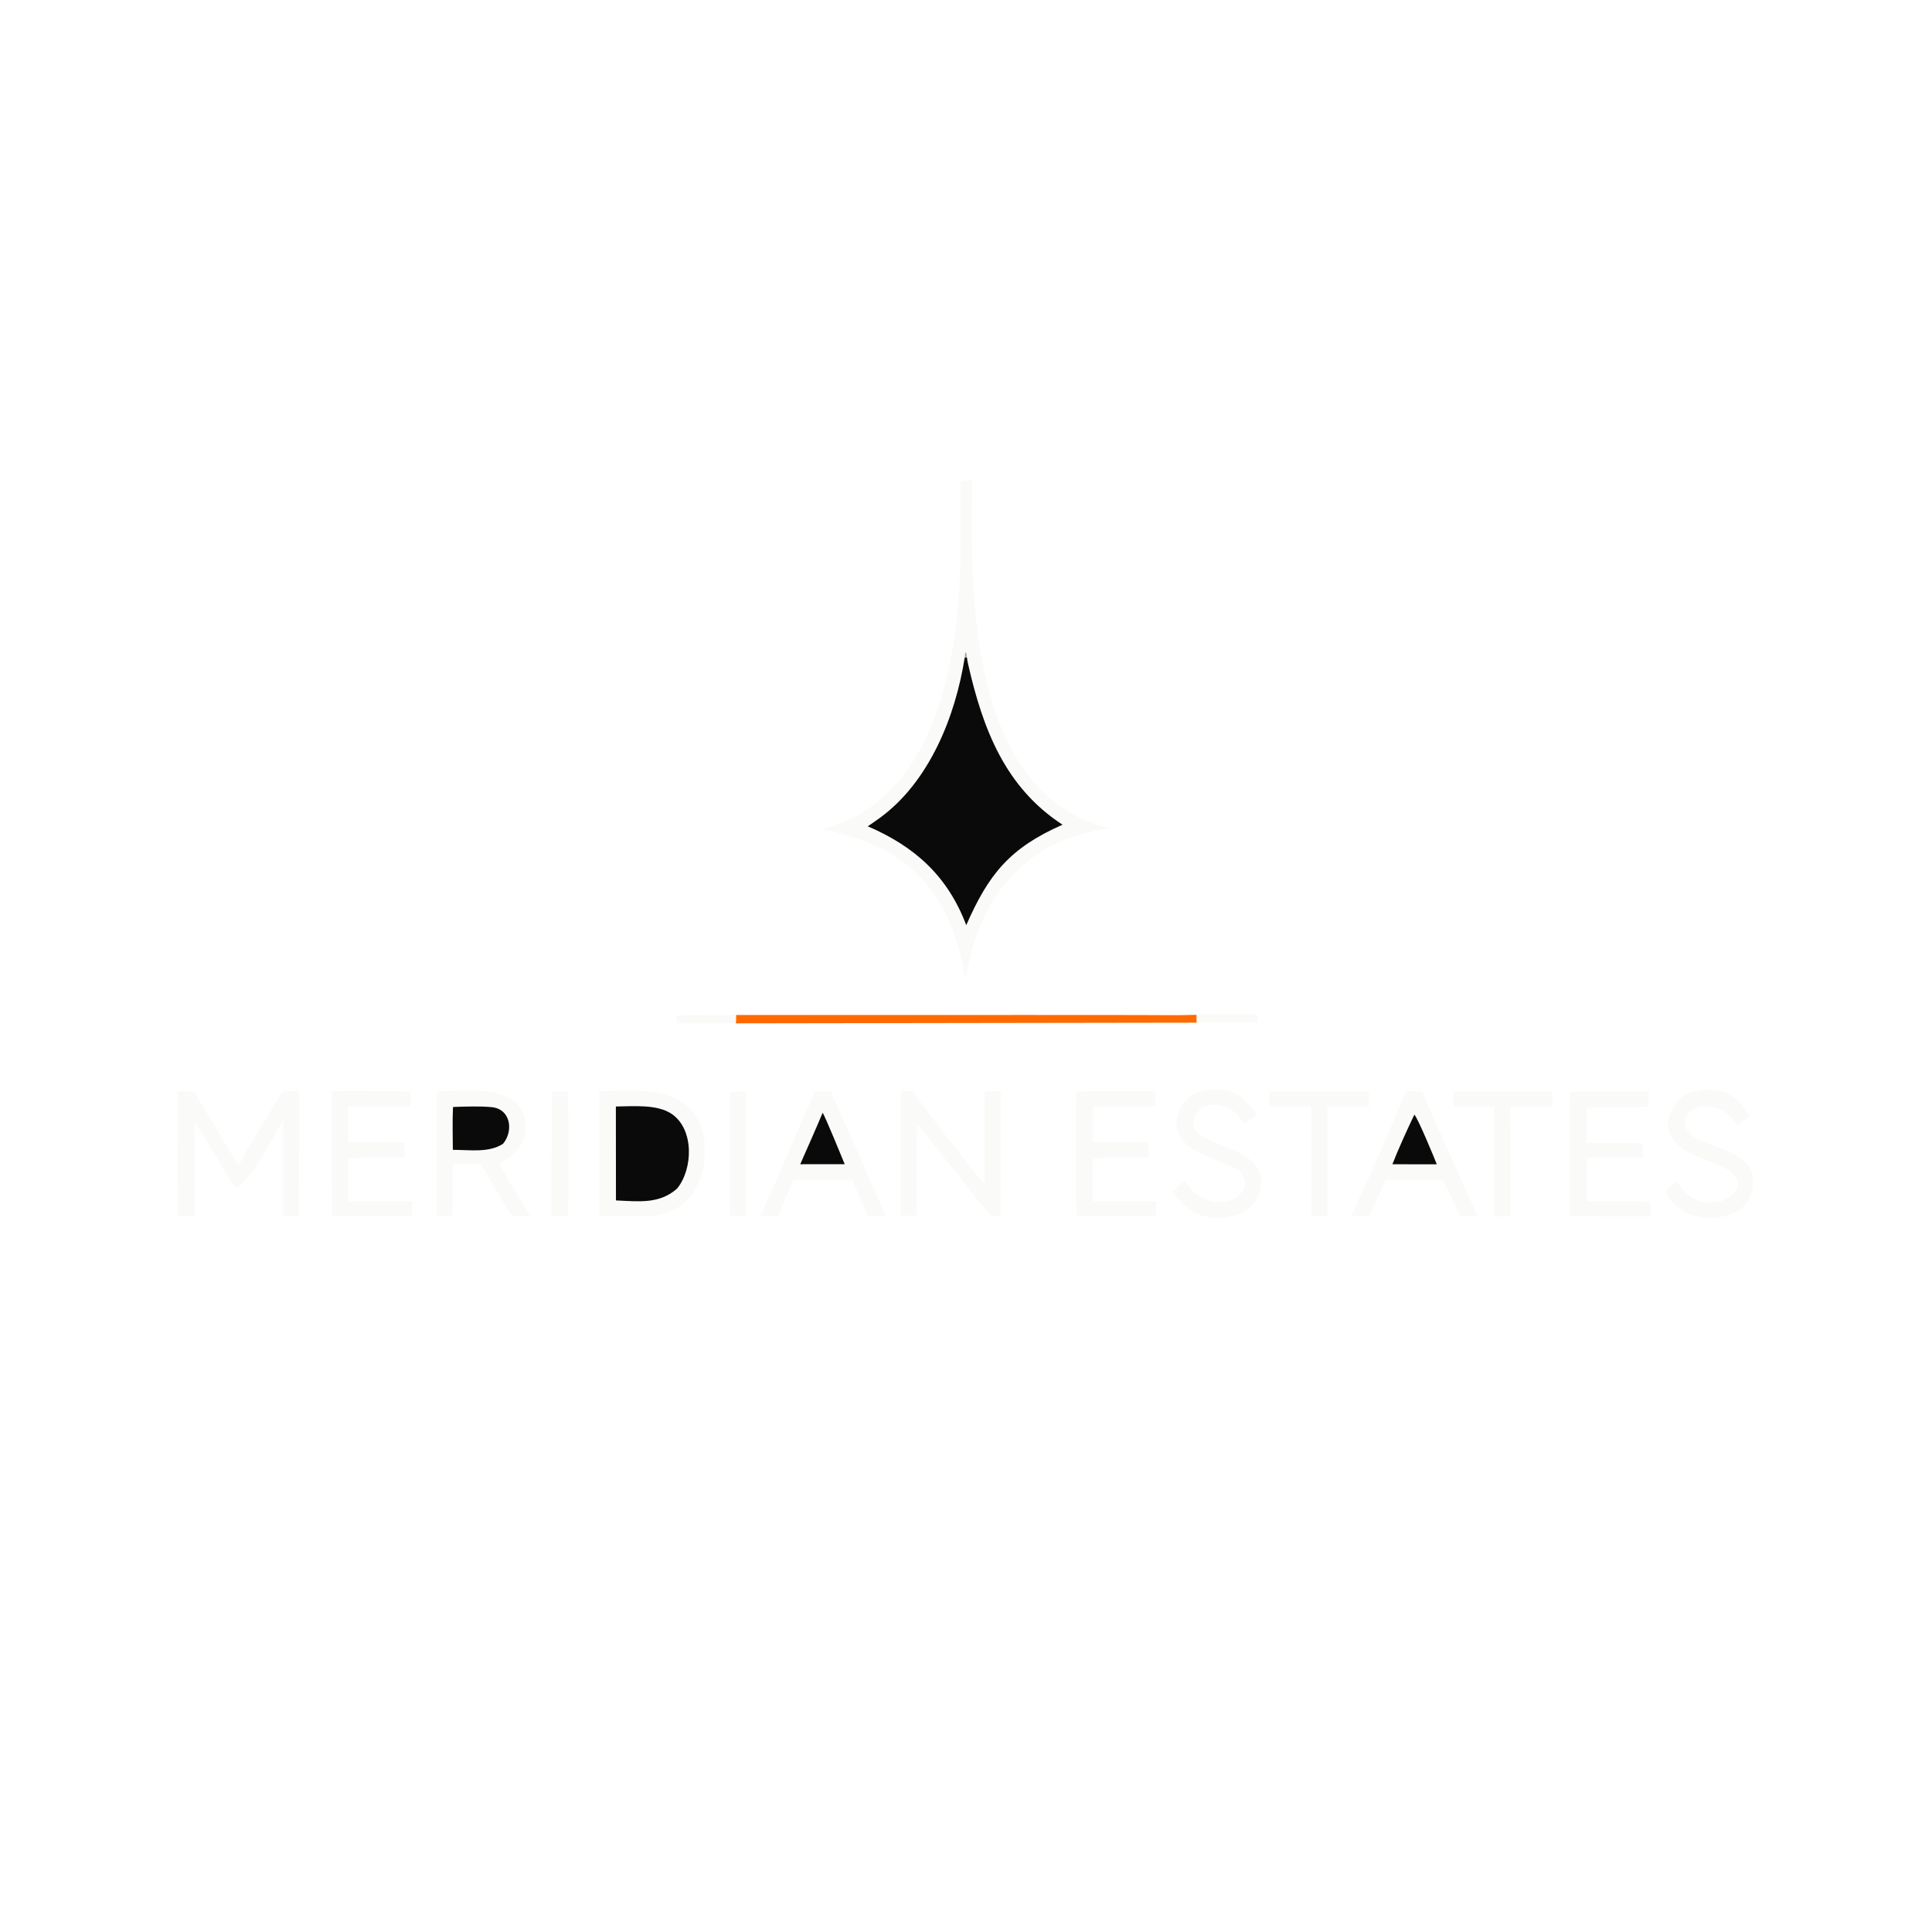
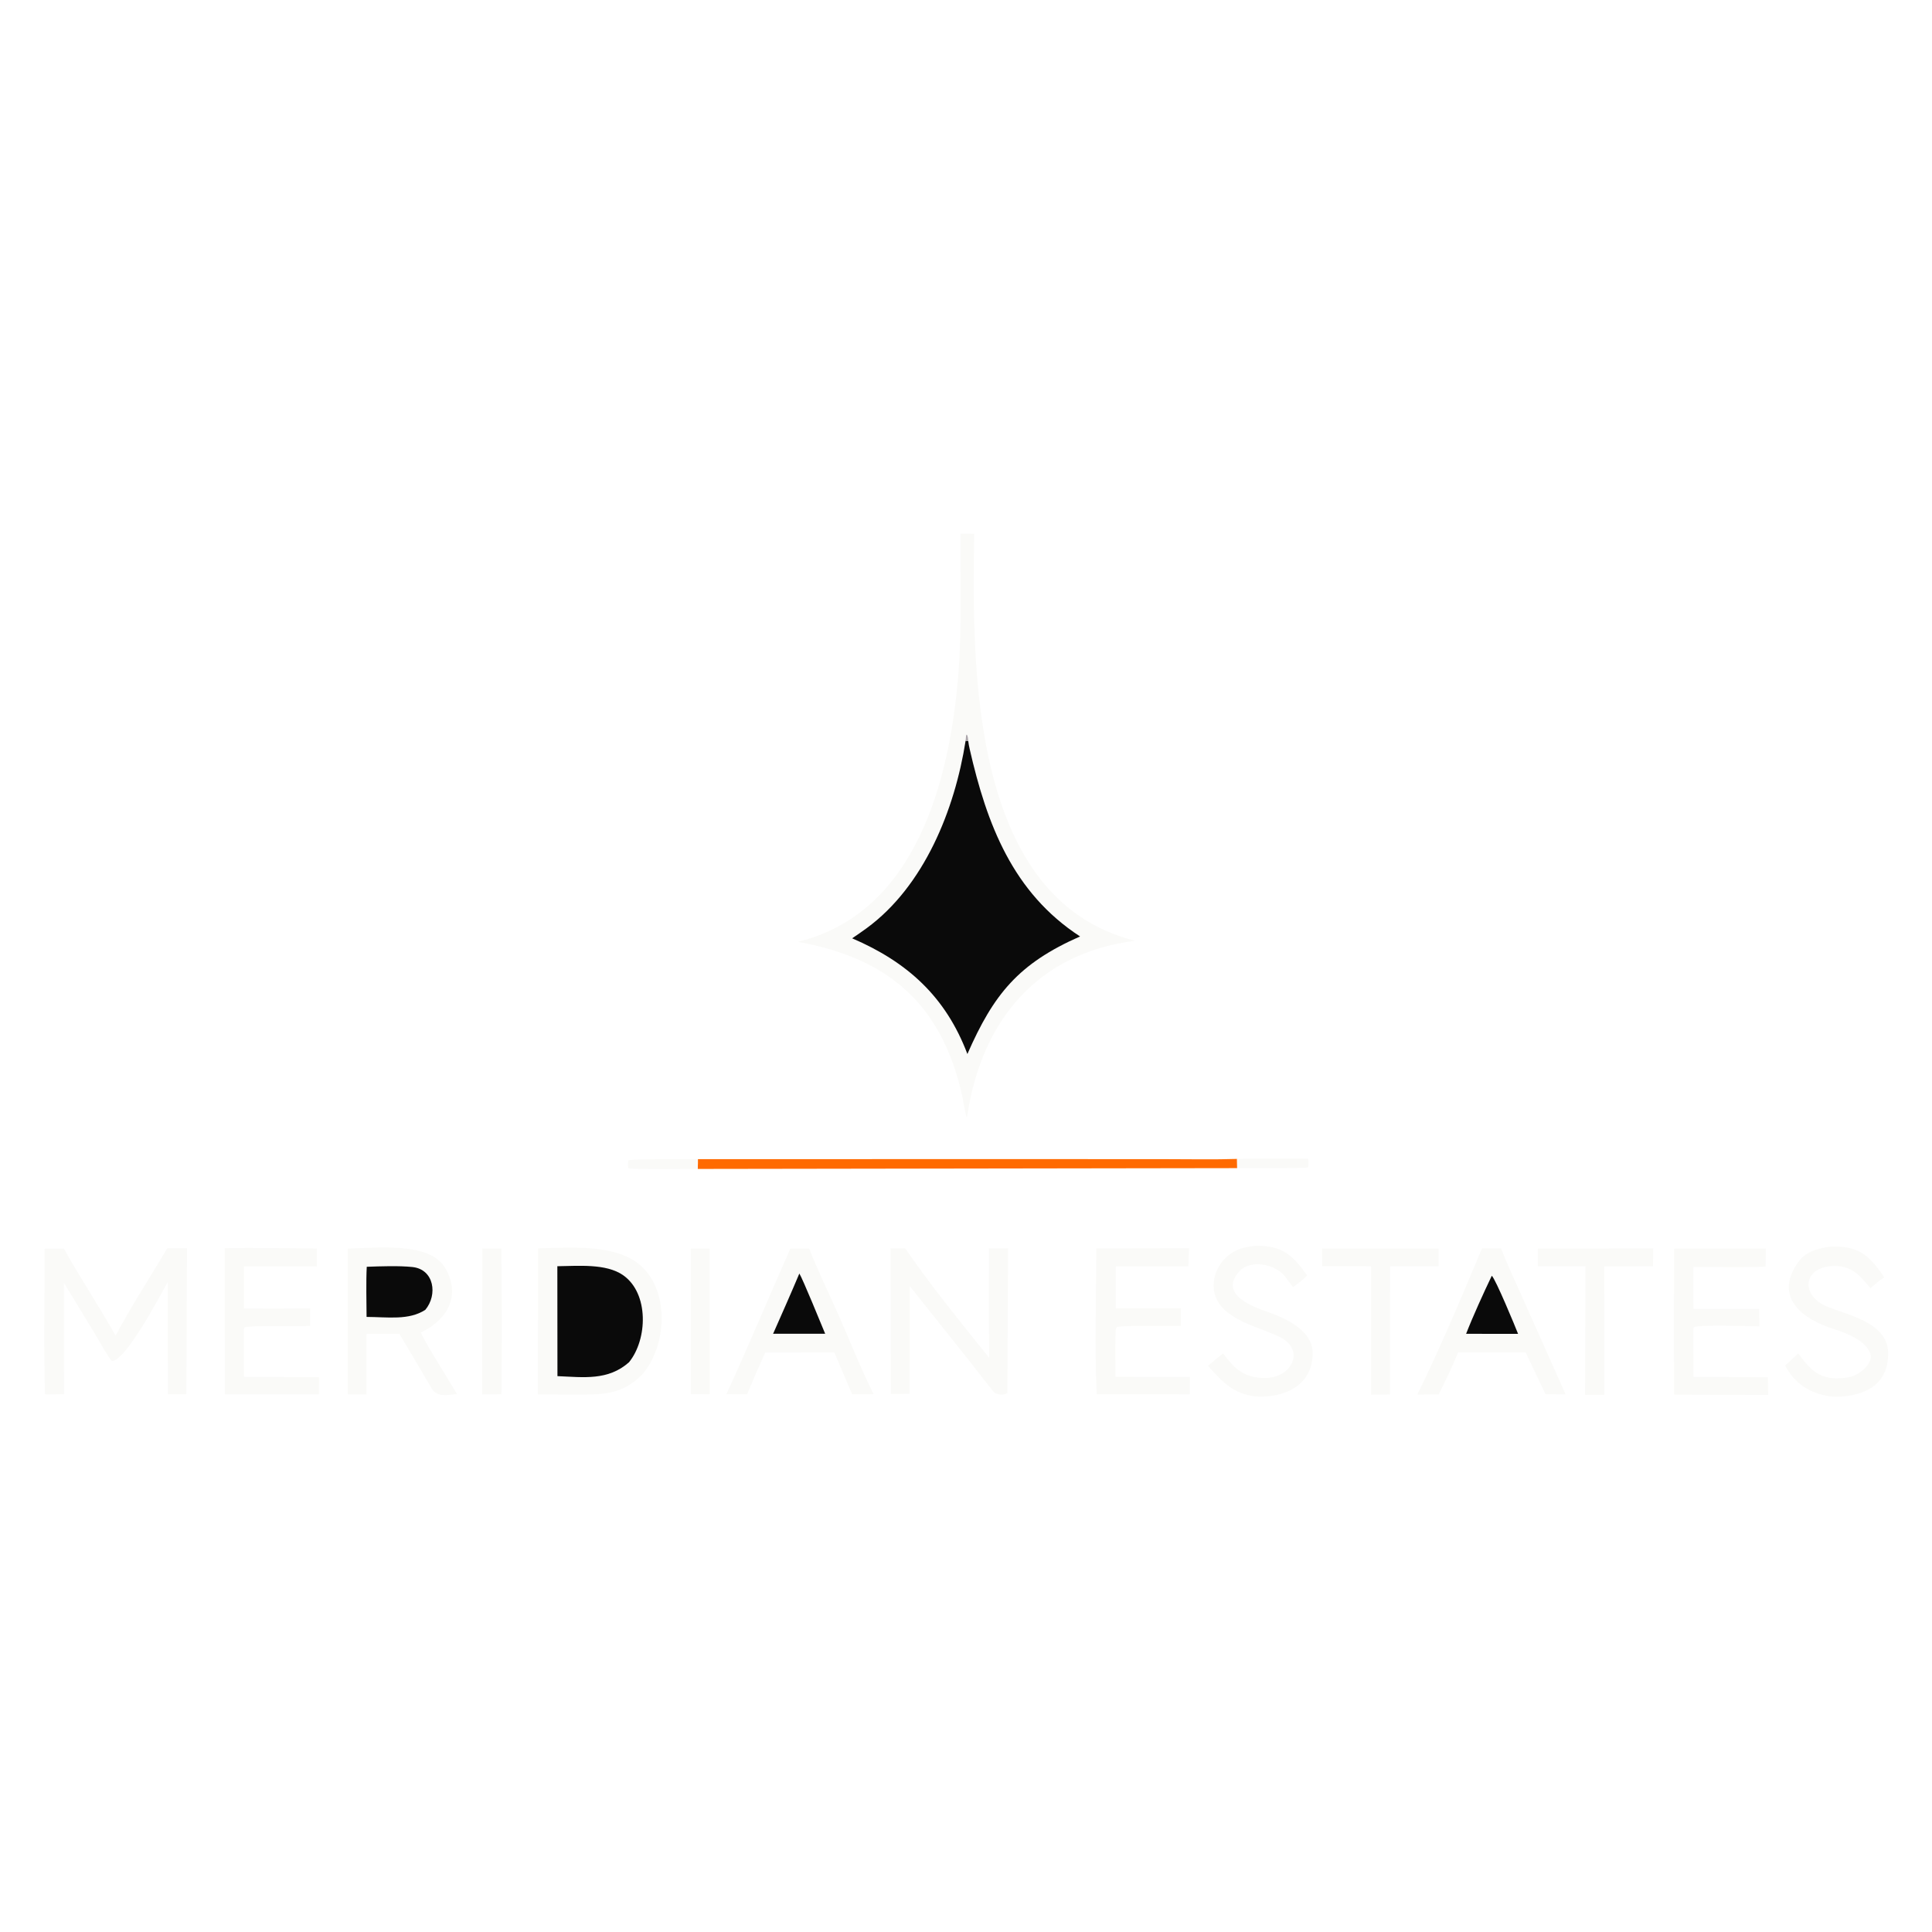
- <svg xmlns="http://www.w3.org/2000/svg" width="1024" height="1024" viewBox="0 0 1024 1024">
+ <svg xmlns="http://www.w3.org/2000/svg" width="1024" height="1024" viewBox="74 235 875 431">
  <path fill="#fafaf8" d="m509.006 254.702 6.224.056c-1.034 60.865-1.816 165.715 72.917 184.334-44.005 5.421-69.464 35.929-76.016 78.798l-.301 1.221c-.32-.23-1.786-8.591-2.088-9.943-9.278-41.524-33.624-62.328-74.424-69.612 53.694-13.057 68.926-73.503 72.742-121.512 1.633-20.549.763-42.62.946-63.342" />
  <path fill="#0a0a0a" d="m511.319 348.501 1.189.056c.11 1.168.386 2.496.65 3.653 7.775 34.038 19.491 65.044 50 84.902-27.825 12.264-39.113 26.055-51.026 53.247-9.835-26.004-27.224-41.671-52.191-52.398a226 226 0 0 0 6.497-4.534c26.124-19.117 39.985-53.731 44.881-84.926" />
  <path fill="#aaa4aa" d="M511.319 348.501q.053-.483.101-.965c.02-.224.032-.45.052-.674.026-.292.047-.878.262-1.107.019-.02.048-.027.072-.041.59.372.628 2.239.702 2.843z" />
  <path fill="#fafaf8" d="M317.68 578.381c14.262-.286 35.332-2.24 46.616 7.919 13.145 11.834 11.666 36.6.391 49.413-9.334 9.147-17.965 8.912-30.166 8.893l-16.933-.066z" />
  <path fill="#0a0a0a" d="M326.423 586.469c9.253-.081 22.057-1.35 29.795 4.073 11.758 8.238 11.092 29.06 2.651 39.431-9.493 8.392-20.516 6.769-32.401 6.278z" />
  <path fill="#fafaf8" d="M231.522 578.465c12.128-.113 36.922-3.393 44.06 8.743 7.282 12.382 1.289 23.417-10.968 29.283 2.066 5.018 12.974 21.91 16.344 27.908-4.438.246-8.724 1.554-11.304-2.319a2734 2734 0 0 0-14.785-24.98q-7.439-.04-14.877.023l-.011 27.431-8.489-.03z" />
  <path fill="#0a0a0a" d="M240.102 586.721c6.113-.221 14.645-.523 20.658.109 9.885 1.038 11.548 12.575 5.871 19.381-7.445 4.873-17.124 3.26-26.611 3.216-.038-6.805-.274-16.049.082-22.706" />
  <path fill="#fafaf8" d="m149.74 578.352 8.965-.014-.307 66.104-8.359.062-.035-37.853-.024-13.074c-3.36 6.146-19.254 36.164-25.347 35.806-1.701-1.78-5.536-8.788-7.112-11.406l-14.538-23.93.041 50.428-8.614.072c-.728-20.803-.12-44.824-.26-66.002l8.818-.015c7.239 13.077 15.869 26.006 23.397 39.398 7.026-13.321 15.648-26.472 23.375-39.576" />
  <path fill="#fafaf8" d="m745.207 578.363 8.672.052c1.95 5.516 6.135 14.345 8.571 19.888l20.631 46.212-9.084-.021c-3.058-6.257-6.031-12.696-9.017-18.999l-9.821.002-20.764.003c-2.425 5.885-5.956 13.402-8.842 19.059l-9.656.024c10.039-20.23 20.504-45.17 29.31-66.22" />
  <path fill="#0a0a0a" d="M749.633 590.78c1.737 1.575 10.655 23.078 11.901 26.329l-12.159-.013-11.374-.02c3.015-7.785 8.021-18.754 11.632-26.296" />
  <path fill="#fafaf8" d="m431.948 578.481 8.508.016c3.966 10.047 9.134 20.578 13.526 30.54 5.114 11.599 10.019 24.177 15.681 35.413l-9.715.033-8.069-18.947-10.629-.015-20.678.064a574 574 0 0 0-8.216 18.868l-9.38-.025c9.726-21.099 19.475-44.492 28.972-65.947" />
  <path fill="#0a0a0a" d="M436.025 589.778c1.409 2.159 10.176 23.572 11.693 27.275l-10.668-.011-12.911.024c3.982-9.051 8.066-18.192 11.886-27.288" />
  <path fill="#fafaf8" d="m477.335 578.402 6.638-.029c11.516 16.889 25.217 33.583 38.026 49.604-.235-16.428-.101-33.111-.106-49.558l8.673-.046-.326 65.566c-1.703 1.078-5.049.945-6.443-.805-4.013-5.036-7.93-10.148-11.921-15.206l-25.883-32.508-.024 48.821-8.482.114z" />
  <path fill="#fafaf8" d="M175.749 578.304c13.502-.266 28.171.082 41.764.137l-.004 8.084-33.022.032-.001 19.076q14.998.099 29.997-.036l-.049 7.937c-4.825.207-26.833-.279-29.602.571l-.358.823q-.064 10.844.017 21.688l33.997.092-.028 7.803-42.586.008z" />
  <path fill="#fafaf8" d="m832.214 578.496 41.571-.067-.163 8.211c-10.242.503-22.261.092-32.726.217l.034 18.949 29.769.044.15 7.874c-4.306-.087-27.247-.857-29.725.367l-.23 1.284.063 21.201 33.695.19.145 7.98-42.624-.126q-.183-33.062.041-66.124" />
  <path fill="#fafaf8" d="m570.512 578.408 42.009-.077-.308 8.19-32.897.013-.017 19.051 29.478-.027.026 8.001c-4.524-.013-26.023-.334-28.996.437l-.506 1.128c-.283 6.782-.112 14.578-.106 21.441l33.687.029-.021 7.914-42.143-.028c-.988-19.703-.205-45.943-.206-66.072" />
  <path fill="#fafaf8" d="M902.671 577.647c12.736-.733 18.092 3.863 24.697 13.868-2.367 1.511-4.149 3.122-6.262 4.939-4.816-5.901-8.455-10.2-16.462-10.094-14.451.214-15.576 13.989-2.137 18.801 9.646 3.719 26.441 7.316 26.618 20.514.198 14.692-10.823 19.683-23.592 19.931a29.4 29.4 0 0 1-8.099-1.414c-6.635-2.192-11.815-6.514-14.904-12.779l5.904-5.475c6.559 9.202 11.431 12.775 23.084 10.767 4.177-.72 11.011-5.971 9.566-10.599-2.04-5.997-10.88-9.413-16.616-11.214-13.944-4.378-27.019-14.056-16.466-29.717 3.484-5.171 8.672-6.684 14.669-7.528" />
  <path fill="#fafaf8" d="M643.273 577.184c11.739.094 16.274 4.382 22.734 13.491-2.161 2.214-3.936 3.44-6.419 5.27a83 83 0 0 0-3.233-4.34c-4.342-6.18-16.309-8.66-21.506-2.346-8.437 10.25 6.526 15.522 13.336 17.924 8.359 2.948 20.009 8.376 20.271 18.123.38 14.155-10.953 20.123-23.484 20.245-11.277-.22-17.026-6.184-23.854-13.964 2.258-1.989 4.469-3.761 6.817-5.639 5.391 7.261 9.93 11.381 19.639 11.112 11.704-.324 17.696-12.897 5.892-18.598-8.314-4.016-16.794-5.591-24.089-11.548-10.891-8.894-5.064-25.224 7.435-28.676 2.226-.621 4.117-.821 6.461-1.054" />
  <path fill="#ff6a00" d="m390.081 537.977 155.915-.023 56.765.031c10.219.001 21.387.233 31.494-.114.053 1.446.063 2.721.058 4.172l-244.331.366c.115-1.532.097-2.906.099-4.432" />
  <path fill="#fafaf8" d="m770.486 578.465 52.229-.064-.048 8.111-22.118.029.045 35.855-.005 22.307-8.717.013.159-58.209-21.554-.018z" />
  <path fill="#fafaf8" d="m672.746 578.431 52.797.048-.009 8.025-21.968.016-.064 36.544-.005 21.501-8.547.065-.005-58.153-22.133-.013z" />
  <path fill="#fafaf8" d="m292.466 578.47 8.578.022q.438 32.962.063 65.924c-2.2.185-6.39.077-8.74.089z" />
  <path fill="#fafaf8" d="m386.874 578.514 8.489-.037.111 65.968-8.55-.034z" />
  <path fill="#fafaf8" d="M389.982 542.409c-4.718-.025-25.226.278-31.272-.2-.22-.017-.318-.999-.304-1.468l.019-.498c.017-.49.04-1.797.326-1.827 5.887-.624 26.335-.368 31.33-.439-.002 1.526.016 2.9-.099 4.432" />
  <path fill="#fafaf8" d="M634.255 537.871c10.616-.23 21.458-.214 32.023-.071.527.007.382 3.97.016 3.987-10.495.477-21.376.174-31.981.256a100 100 0 0 0-.058-4.172" />
</svg>
